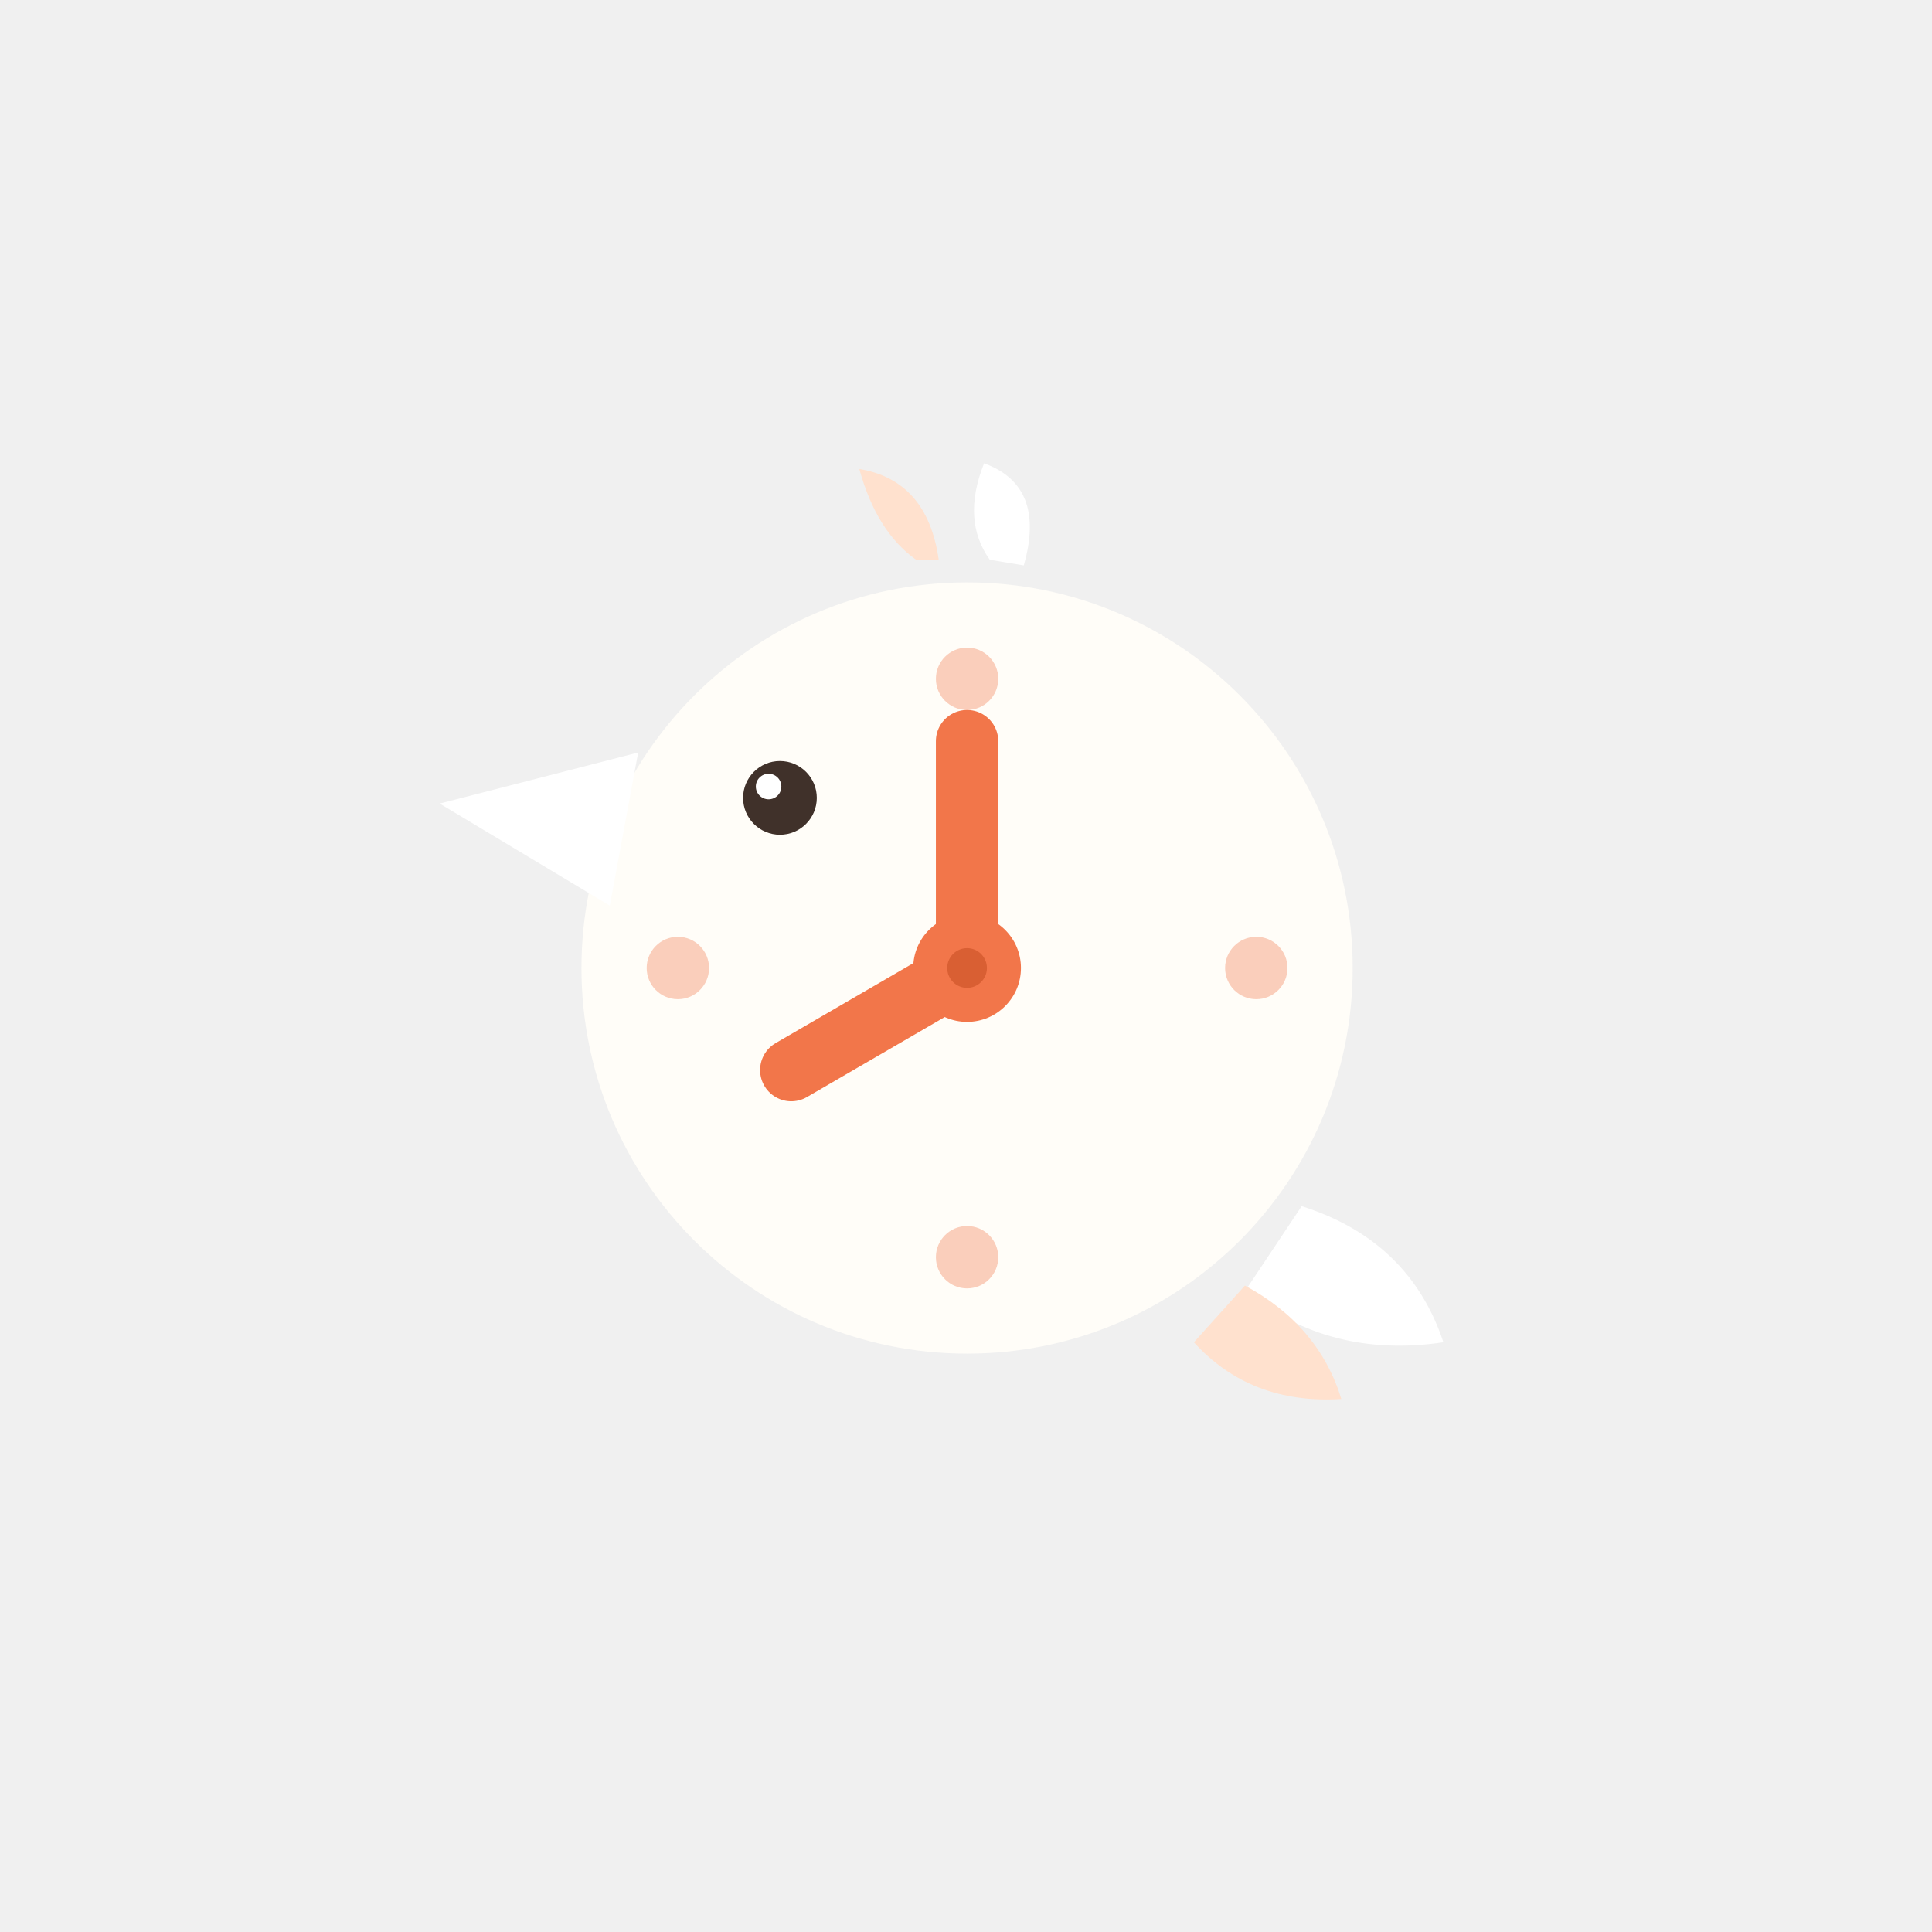
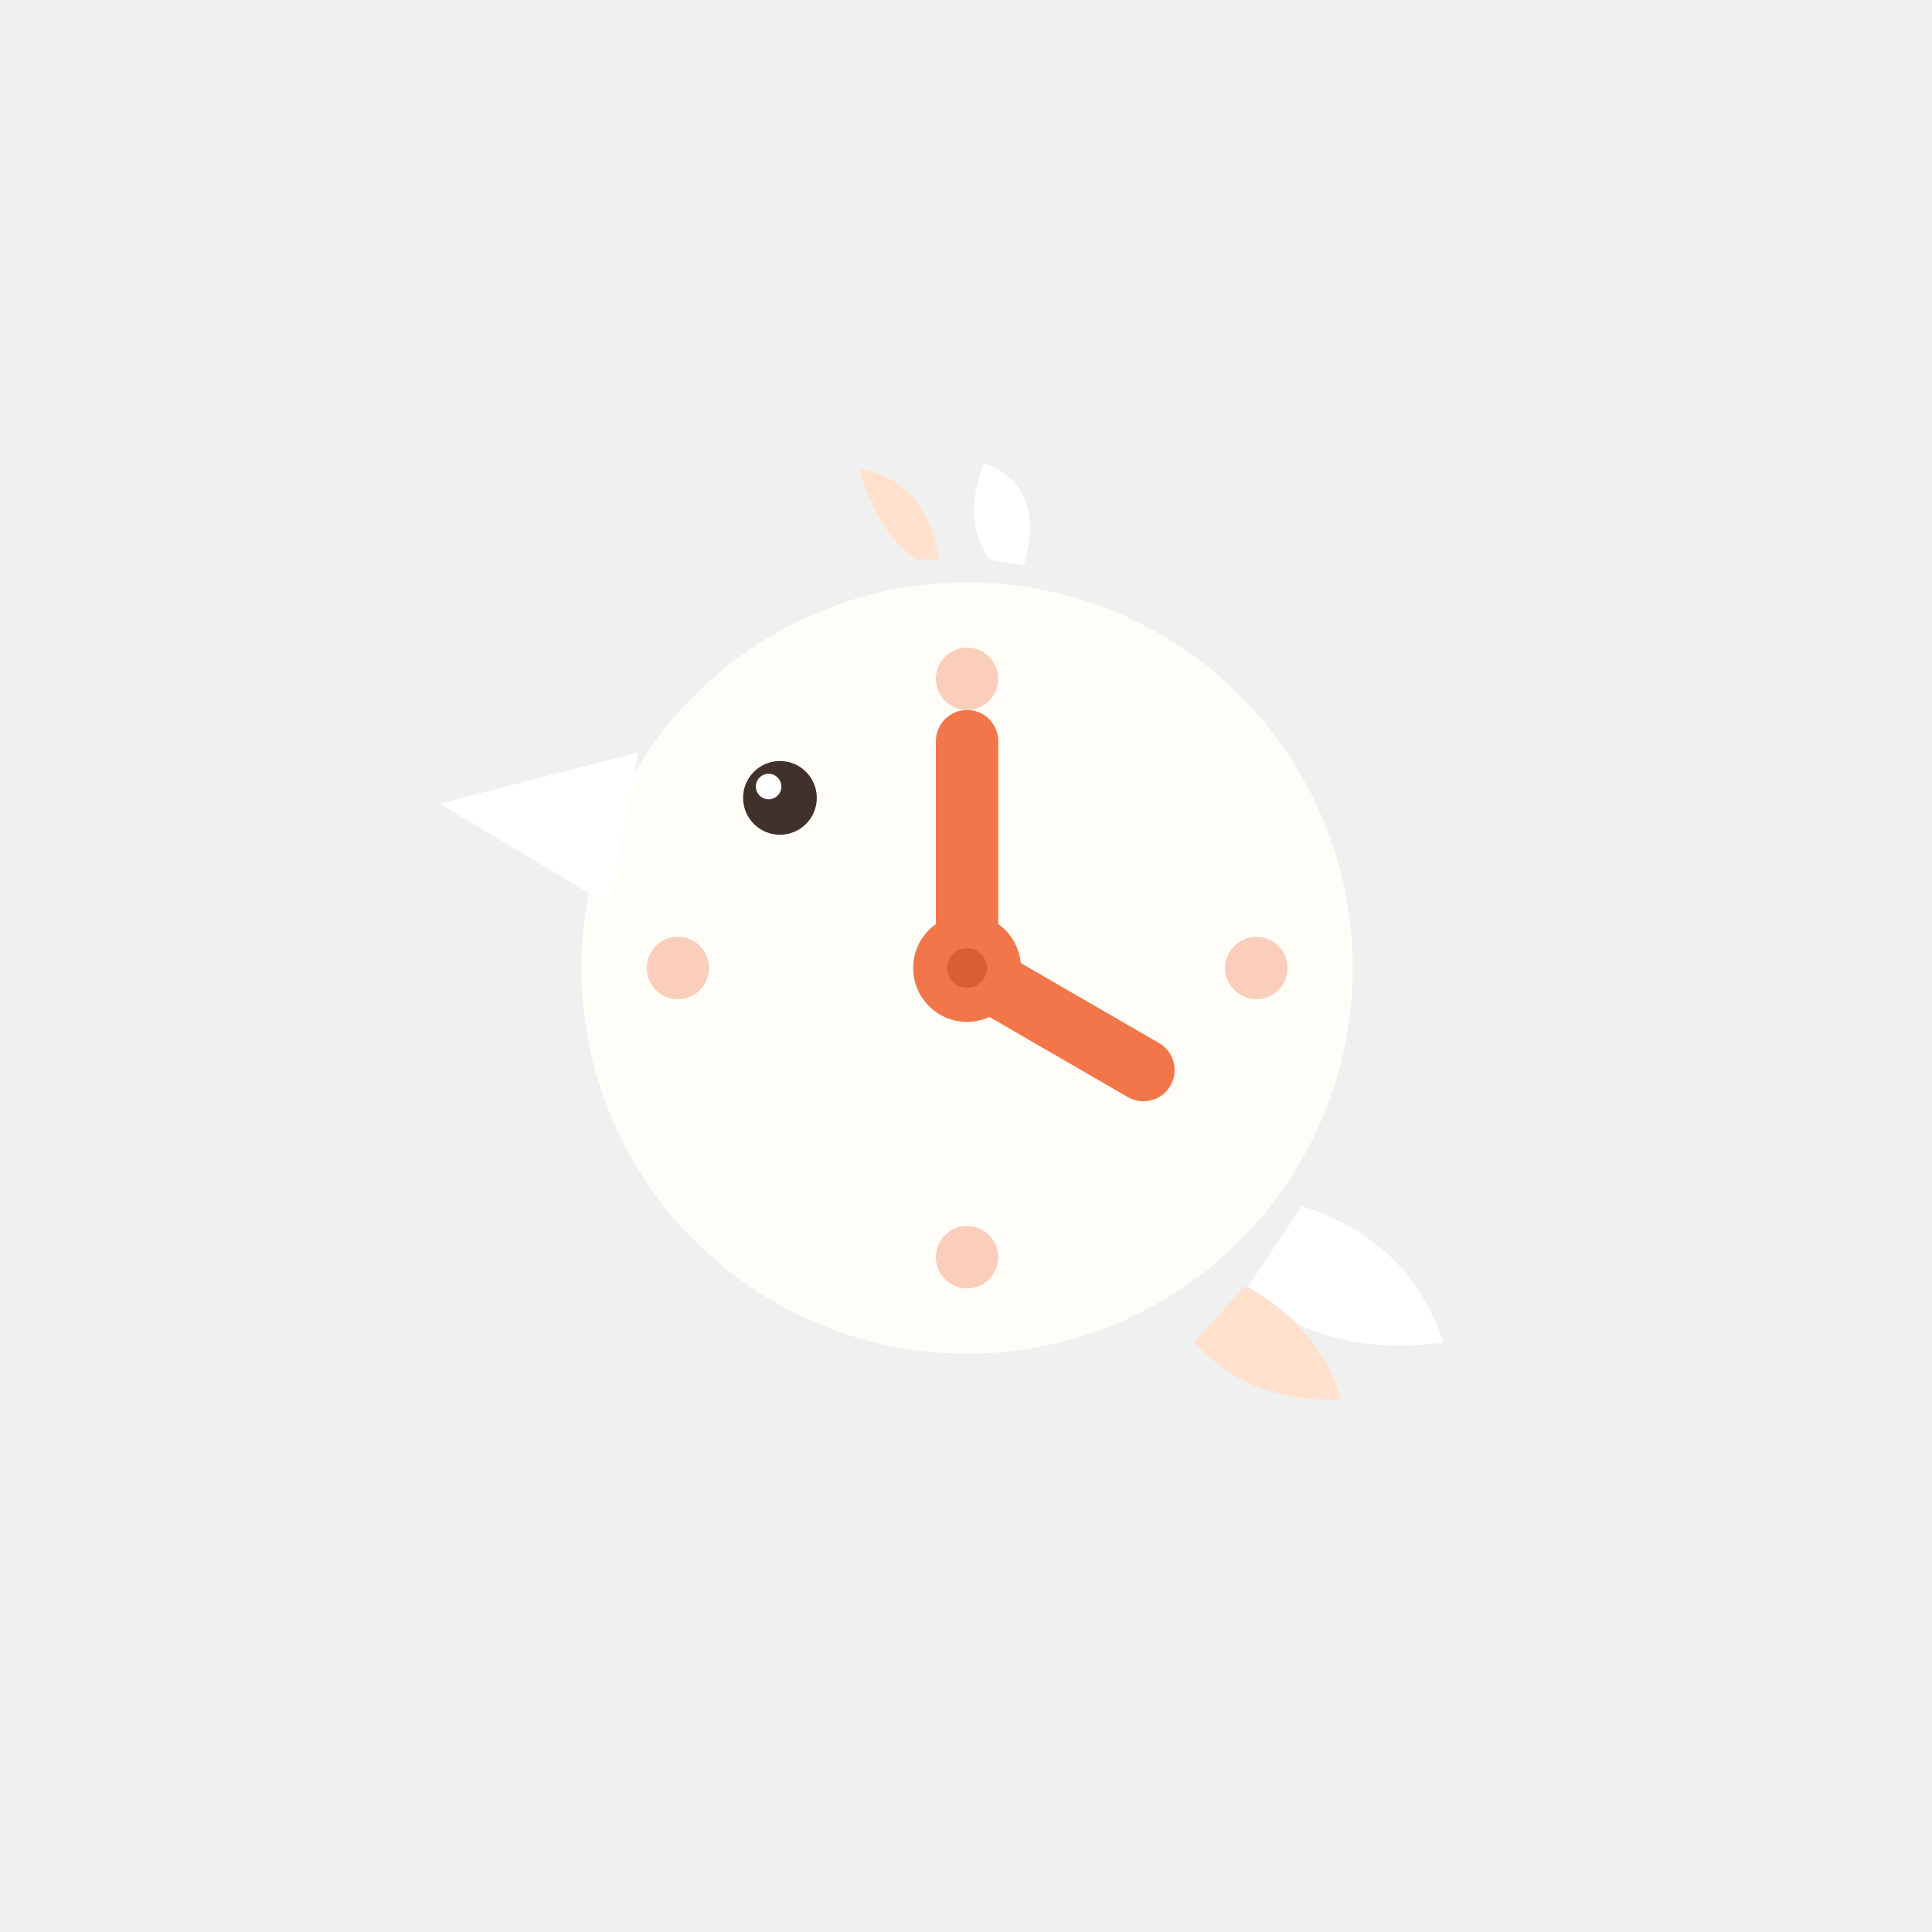
<svg xmlns="http://www.w3.org/2000/svg" viewBox="0 0 432 432">
  <g transform="translate(54,44) scale(0.634)">
    <circle cx="255.9" cy="272" r="136" fill="#FFFDF8" />
    <path d="M 373.9 356 Q 411.9 368 423.9 404 Q 383.9 410 353.9 386 Z" fill="#FFFFFF" />
    <path d="M 353.9 384 Q 379.9 398 387.9 424 Q 355.9 426 335.9 404 Z" fill="#FFE1CE" />
    <path d="M 139.9 196 L 69.9 214 L 129.9 250 Z" fill="#FFFFFF" />
    <path d="M 275.9 130 Q 283.9 102 261.9 94 Q 253.9 114 263.9 128 Z" fill="#FFFFFF" />
    <path d="M 245.9 128 Q 241.9 100 217.9 96 Q 223.9 118 237.9 128 Z" fill="#FFE1CE" />
    <path d="M 255.9 272 L 255.9 192" stroke="#F2764A" stroke-width="22" stroke-linecap="round" />
-     <path d="M 255.9 272 L 193.9 308" stroke="#F2764A" stroke-width="22" stroke-linecap="round" />
+     <path d="M 255.9 272 L 318.1 308" stroke="#F2764A" stroke-width="22" stroke-linecap="round" />
    <circle cx="255.9" cy="272" r="19" fill="#F2764A" />
    <circle cx="255.9" cy="272" r="7" fill="#D95F33" />
    <circle cx="255.9" cy="170" r="11" fill="#F2764A" opacity=".35" />
    <circle cx="153.9" cy="272" r="11" fill="#F2764A" opacity=".35" />
    <circle cx="255.9" cy="374" r="11" fill="#F2764A" opacity=".35" />
    <circle cx="357.9" cy="272" r="11" fill="#F2764A" opacity=".35" />
    <circle cx="189.9" cy="212" r="13" fill="#40312A" />
    <circle cx="185.9" cy="208" r="4.5" fill="#FFFFFF" />
  </g>
</svg>
